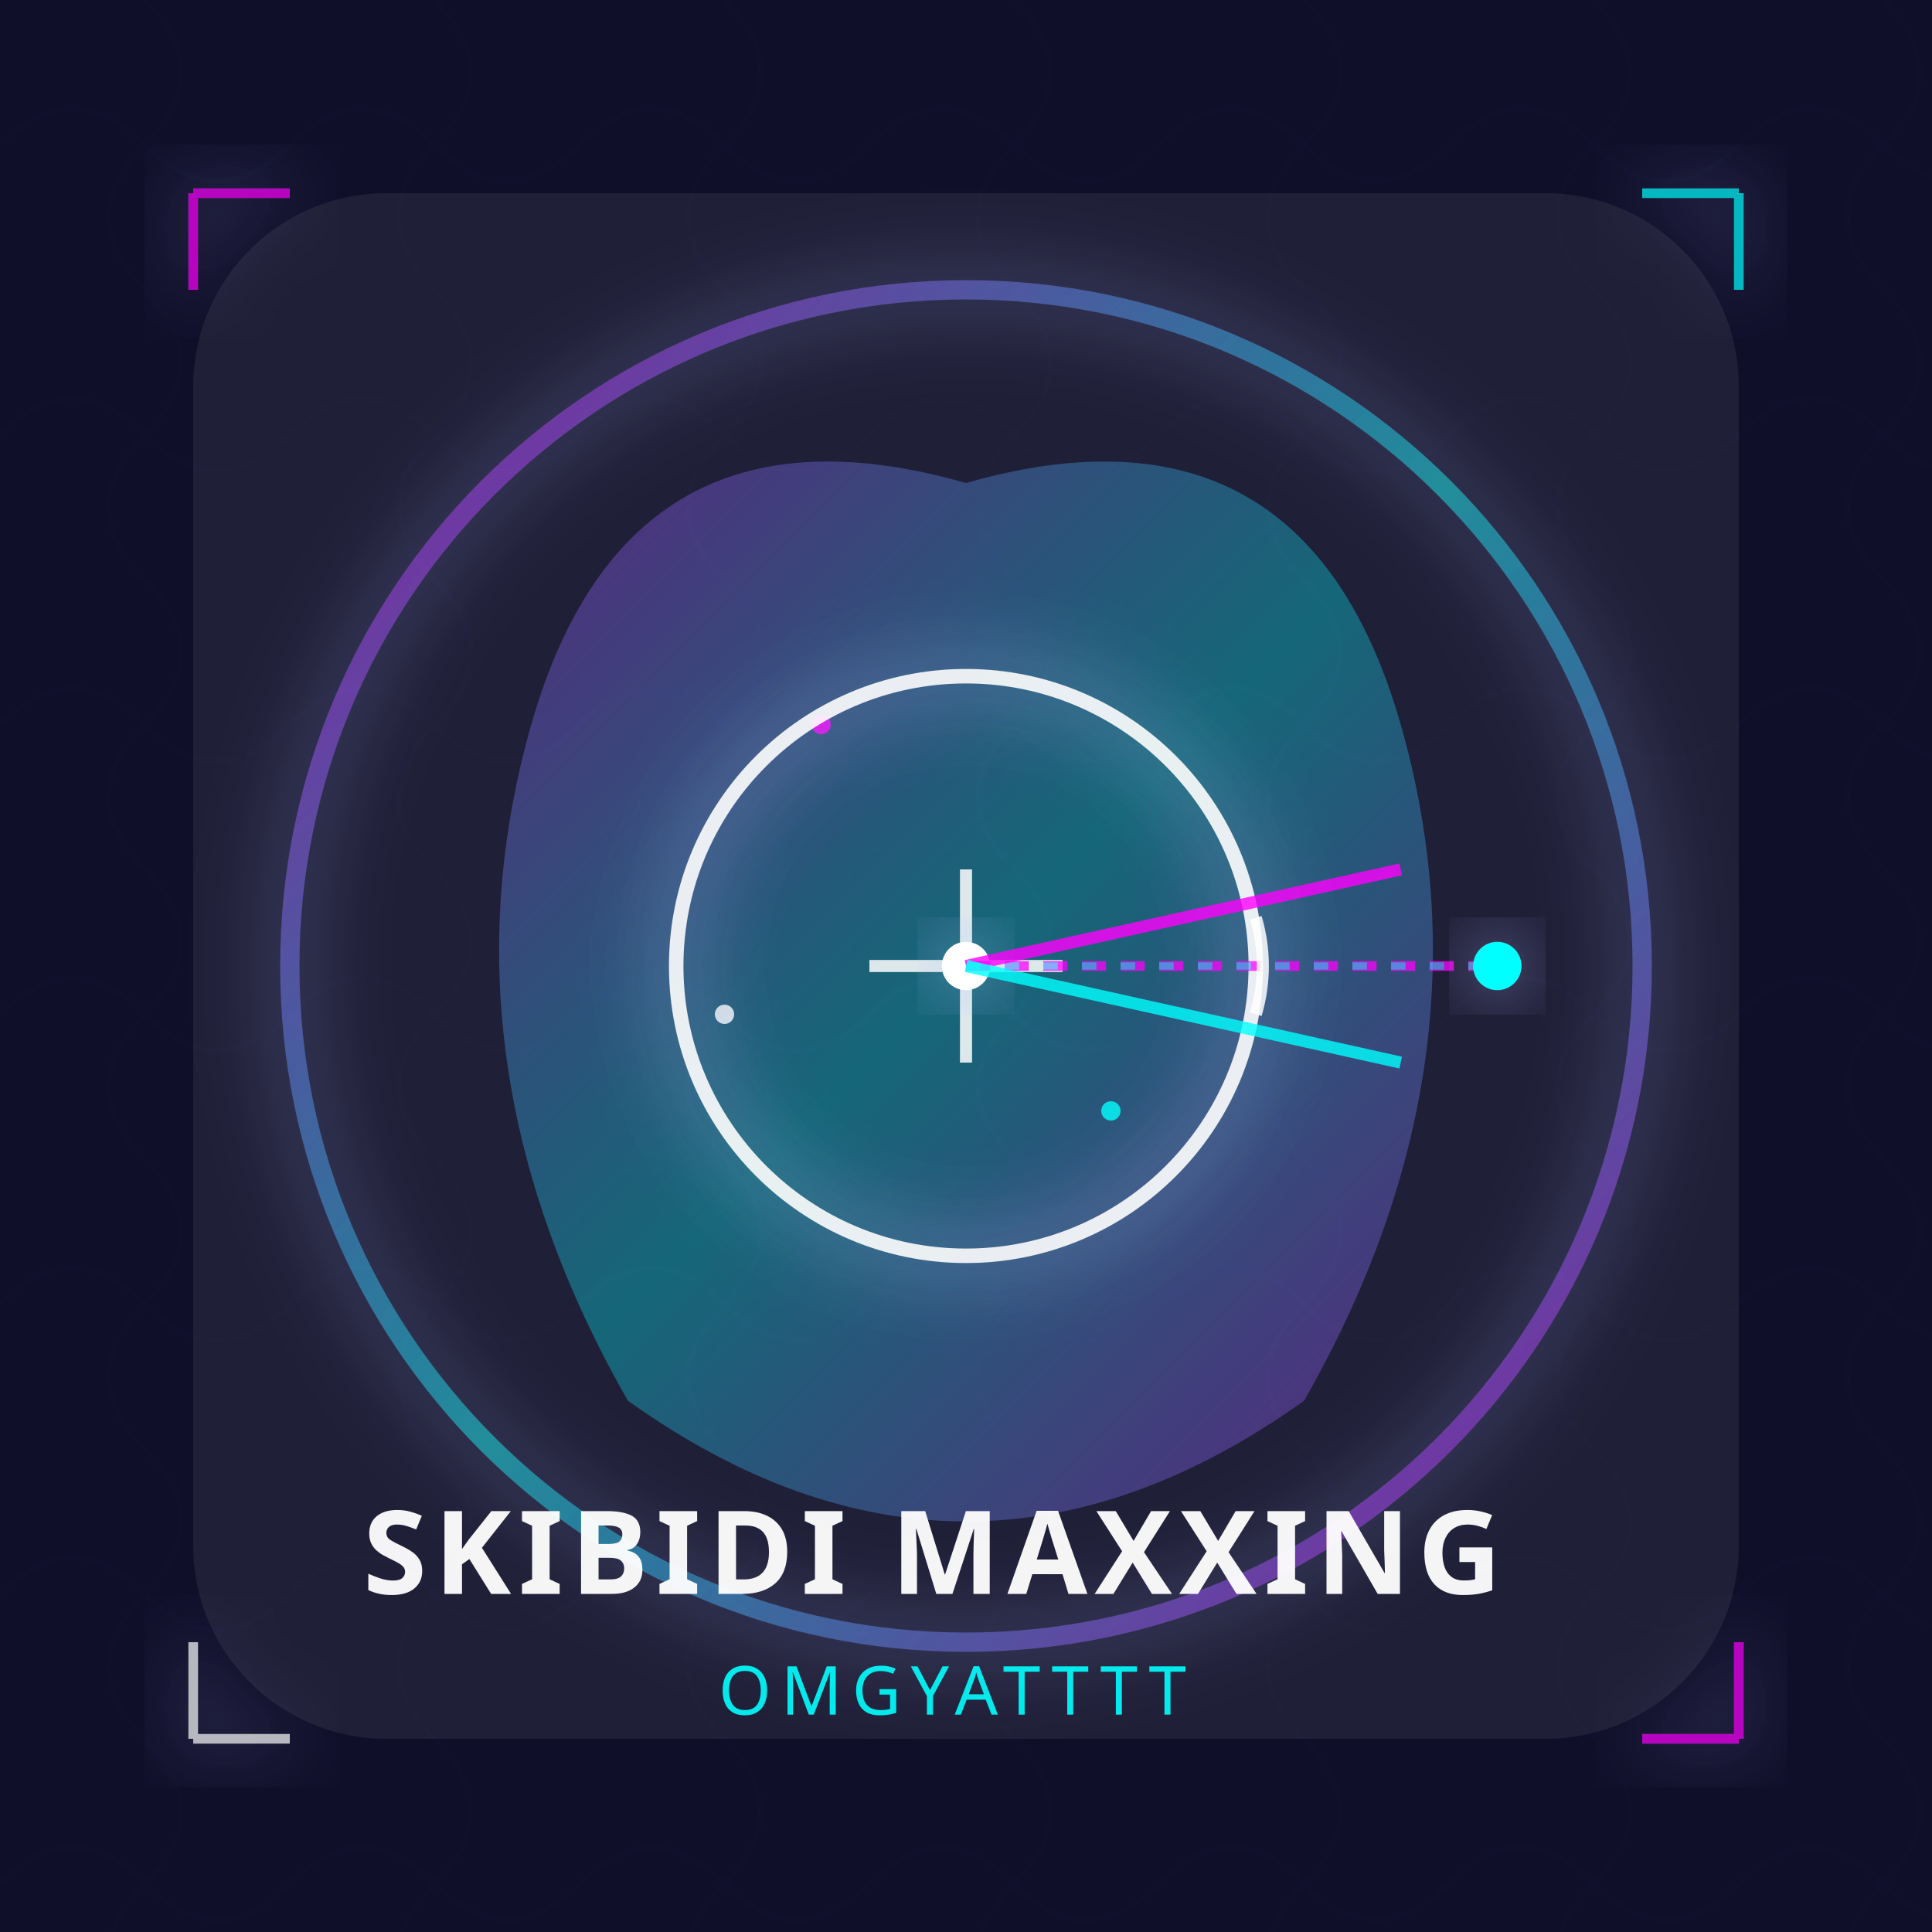
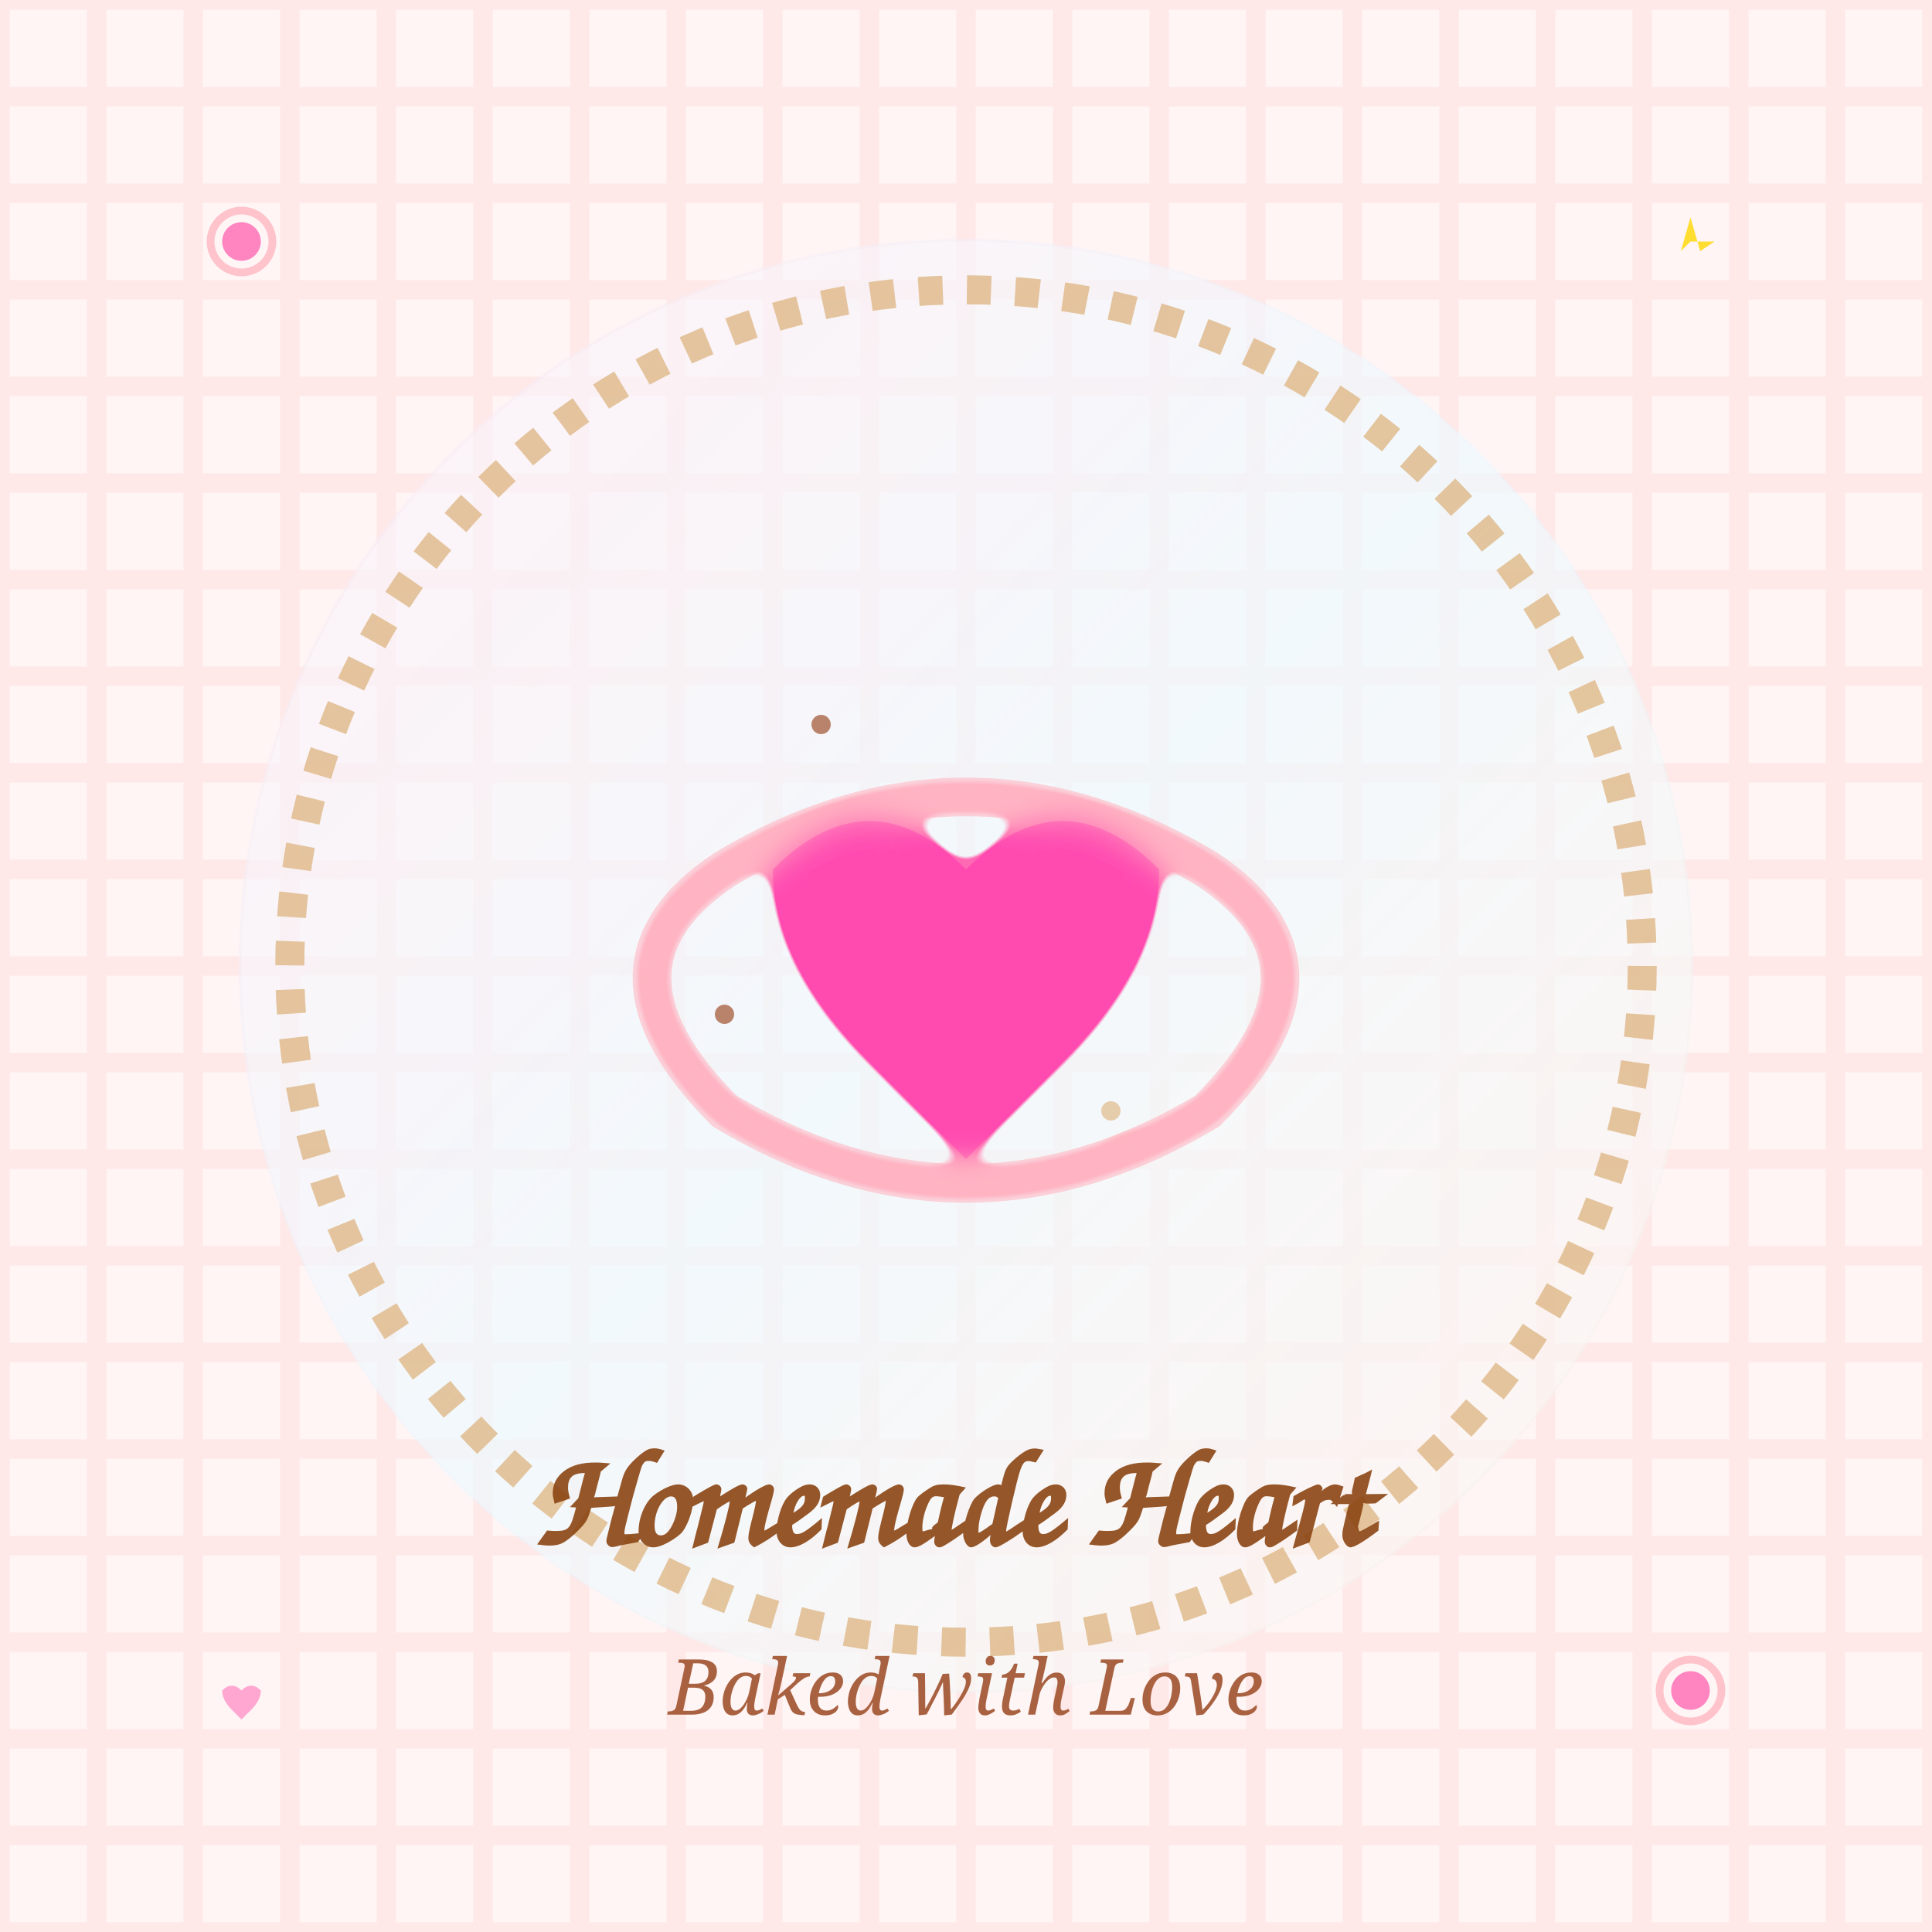
<svg xmlns="http://www.w3.org/2000/svg" width="400" height="400" viewBox="0 0 400 400">
  <defs>
    <linearGradient id="mainGradient" x1="0%" y1="0%" x2="100%" y2="100%">
-       <stop offset="0%" stop-color="#FF00FF" stop-opacity="0.9" />
-       <stop offset="50%" stop-color="#00FFFF" stop-opacity="0.8" />
-       <stop offset="100%" stop-color="#FF00FF" stop-opacity="0.9" />
+       <stop offset="0%" stop-color="#FFE8F0" stop-opacity="0.9" />
+       <stop offset="50%" stop-color="#E6F7FF" stop-opacity="0.8" />
+       <stop offset="100%" stop-color="#FFF0E6" stop-opacity="0.9" />
    </linearGradient>
-     <filter id="glassEffect" x="-20%" y="-20%" width="140%" height="140%">
-       <feGaussianBlur in="SourceGraphic" stdDeviation="6" result="blur" />
-       <feColorMatrix in="blur" mode="matrix" values="1 0 0 0 0  0 1 0 0 0  0 0 1 0 0  0 0 0 15 -5" result="glass" />
-       <feBlend in="SourceGraphic" in2="glass" mode="overlay" />
+     <pattern id="ginghamPattern" width="20" height="20" patternUnits="userSpaceOnUse">
+       <rect width="20" height="20" fill="#FFF5F5" />
+       <path d="M0 0 L20 0 L20 20" fill="none" stroke="#FFE8E8" stroke-width="4" />
+       <path d="M0 0 L0 20 L20 20" fill="none" stroke="#FFE8E8" stroke-width="4" />
+     </pattern>
+     <filter id="softGlow">
+       <feGaussianBlur in="SourceGraphic" stdDeviation="3" result="blur" />
+       <feColorMatrix in="blur" type="matrix" values="1 0 0 0 0  0 1 0 0 0  0 0 1 0 0  0 0 0 15 -5" result="glow" />
+       <feBlend in="SourceGraphic" in2="glow" mode="soft-light" />
    </filter>
-     <filter id="multiGlow" x="-50%" y="-50%" width="200%" height="200%">
-       <feGaussianBlur in="SourceAlpha" stdDeviation="8" result="blur" />
-       <feFlood flood-color="#FF00FF" flood-opacity="0.5" result="glowColor1" />
-       <feComposite in="glowColor1" in2="blur" operator="in" result="glow1" />
-       <feFlood flood-color="#00FFFF" flood-opacity="0.5" result="glowColor2" />
-       <feComposite in="glowColor2" in2="blur" operator="in" result="glow2" />
-       <feMerge>
-         <feMergeNode in="glow1" />
-         <feMergeNode in="glow2" />
-         <feMergeNode in="SourceGraphic" />
-       </feMerge>
-     </filter>
-     <pattern id="organicGrid" width="60" height="60" patternUnits="userSpaceOnUse">
-       <path d="M 0 30 Q 15 15 30 30 T 60 30 M 30 0 Q 45 15 30 30 T 30 60" fill="none" stroke="#1A1A40" stroke-width="1" opacity="0.2" />
-     </pattern>
-     <clipPath id="blobClip">
-       <path d="M200,100 Q270,80 290,150 Q310,220 270,290 Q200,340 130,290 Q90,220 110,150 Q130,80 200,100 Z" />
+     <clipPath id="circleClip">
+       <circle cx="200" cy="200" r="130" />
    </clipPath>
  </defs>
-   <rect width="400" height="400" fill="#0F0F2A" />
-   <rect width="400" height="400" fill="url(#organicGrid)" opacity="0.5" />
-   <rect x="40" y="40" width="320" height="320" rx="40" fill="rgba(255,255,255,0.08)" filter="url(#glassEffect)" opacity="0.85" />
-   <g clip-path="url(#blobClip)">
-     <rect x="70" y="70" width="260" height="260" fill="url(#mainGradient)" opacity="0.4">
-       <animate attributeName="opacity" values="0.4;0.7;0.4" dur="6s" repeatCount="indefinite" />
-       <animateTransform attributeName="transform" type="rotate" from="0 200 200" to="360 200 200" dur="20s" repeatCount="indefinite" />
-     </rect>
-     <g opacity="0.8">
-       <circle cx="170" cy="150" r="2" fill="#FF00FF">
-         <animate attributeName="cx" values="170;180;170" dur="3s" repeatCount="indefinite" />
-         <animate attributeName="cy" values="150;160;150" dur="4s" repeatCount="indefinite" />
-         <animate attributeName="r" values="2;3;2" dur="2s" repeatCount="indefinite" />
+   <rect width="400" height="400" fill="url(#ginghamPattern)" />
+   <circle cx="200" cy="200" r="150" fill="url(#mainGradient)" opacity="0.7" filter="url(#softGlow)" />
+   <g clip-path="url(#circleClip)" filter="url(#softGlow)">
+     <path d="M150,180 Q200,150 250,180 Q280,200 250,230 Q200,260 150,230 Q120,200 150,180 Z" fill="none" stroke="#FFB6C1" stroke-width="8" stroke-linecap="round" opacity="0.6">
+       <animate attributeName="d" dur="10s" values="                 M150,180 Q200,150 250,180 Q280,200 250,230 Q200,260 150,230 Q120,200 150,180 Z;                 M155,175 Q200,155 245,185 Q275,205 245,225 Q200,255 155,225 Q125,205 155,175 Z;                 M150,180 Q200,150 250,180 Q280,200 250,230 Q200,260 150,230 Q120,200 150,180 Z" repeatCount="indefinite" />
+     </path>
+     <path d="M200 180 Q220 160 240 180 Q240 200 220 220 L200 240 L180 220 Q160 200 160 180 Q180 160 200 180 Z" fill="#FF69B4" opacity="0.8">
+       <animate attributeName="opacity" values="0.8;0.9;0.8" dur="4s" repeatCount="indefinite" />
+     </path>
+     <g opacity="0.7">
+       <circle cx="170" cy="150" r="2" fill="#A0522D">
+         <animate attributeName="cy" values="150;170;150" dur="5s" repeatCount="indefinite" />
      </circle>
-       <circle cx="230" cy="230" r="2" fill="#00FFFF">
-         <animate attributeName="cx" values="230;220;230" dur="4s" repeatCount="indefinite" />
-         <animate attributeName="cy" values="230;220;230" dur="3s" repeatCount="indefinite" />
-         <animate attributeName="r" values="2;3;2" dur="2.5s" repeatCount="indefinite" />
+       <circle cx="230" cy="230" r="2" fill="#DEB887">
+         <animate attributeName="cy" values="230;250;230" dur="4s" repeatCount="indefinite" />
      </circle>
-       <circle cx="150" cy="210" r="2" fill="#FFFFFF">
-         <animate attributeName="cx" values="150;140;150" dur="5s" repeatCount="indefinite" />
-         <animate attributeName="cy" values="210;200;210" dur="4s" repeatCount="indefinite" />
-         <animate attributeName="r" values="2;3;2" dur="3s" repeatCount="indefinite" />
+       <circle cx="150" cy="210" r="2" fill="#A0522D">
+         <animate attributeName="cy" values="210;230;210" dur="6s" repeatCount="indefinite" />
      </circle>
    </g>
  </g>
-   <circle cx="200" cy="200" r="140" fill="none" stroke="url(#mainGradient)" stroke-width="4" opacity="0.6" filter="url(#multiGlow)">
-     <animate attributeName="r" values="140;145;140" dur="5s" repeatCount="indefinite" />
-     <animate attributeName="opacity" values="0.6;0.8;0.6" dur="5s" repeatCount="indefinite" />
+   <circle cx="200" cy="200" r="140" fill="none" stroke="#DEB887" stroke-width="6" stroke-dasharray="5,5" opacity="0.8">
+     <animateTransform attributeName="transform" type="rotate" from="0 200 200" to="360 200 200" dur="30s" repeatCount="indefinite" />
  </circle>
-   <circle cx="200" cy="200" r="60" fill="none" stroke="#FFFFFF" stroke-width="3" opacity="0.9" filter="url(#multiGlow)">
-     <animate attributeName="r" values="60;63;60" dur="4s" repeatCount="indefinite" />
-     <animate attributeName="stroke-opacity" values="0.9;0.7;0.9" dur="4s" repeatCount="indefinite" />
-   </circle>
-   <g opacity="0.85">
-     <line x1="180" y1="200" x2="220" y2="200" stroke="#FFFFFF" stroke-width="2.5">
-       <animate attributeName="x1" values="180;175;180" dur="2.5s" repeatCount="indefinite" />
-       <animate attributeName="x2" values="220;225;220" dur="2.5s" repeatCount="indefinite" />
-     </line>
-     <line x1="200" y1="180" x2="200" y2="220" stroke="#FFFFFF" stroke-width="2.5">
-       <animate attributeName="y1" values="180;175;180" dur="2.5s" repeatCount="indefinite" />
-       <animate attributeName="y2" values="220;225;220" dur="2.5s" repeatCount="indefinite" />
-     </line>
-   </g>
-   <circle cx="200" cy="200" r="5" fill="#FFFFFF" filter="url(#multiGlow)">
-     <animate attributeName="r" values="5;7;5" dur="1.5s" repeatCount="indefinite" />
-   </circle>
-   <g opacity="0.75">
-     <line x1="200" y1="200" x2="310" y2="200" stroke="#FF00FF" stroke-width="2" stroke-dasharray="5,3">
-       <animate attributeName="stroke-dashoffset" values="0;8;0" dur="2s" repeatCount="indefinite" />
-     </line>
-     <line x1="200" y1="200" x2="310" y2="200" stroke="#00FFFF" stroke-width="1.5" stroke-dasharray="3,5" opacity="0.6">
-       <animate attributeName="stroke-dashoffset" values="8;0;8" dur="2s" repeatCount="indefinite" />
-     </line>
-   </g>
-   <circle cx="310" cy="200" r="5" fill="#00FFFF" filter="url(#multiGlow)">
-     <animate attributeName="r" values="5;7;5" dur="1.5s" repeatCount="indefinite" />
-   </circle>
+   <text x="200" y="320" text-anchor="middle" font-family="cursive" font-size="28" fill="#8B4513" opacity="0.9" font-weight="bold">
+         Homemade Heart
+         <animate attributeName="opacity" values="0.9;0.7;0.9" dur="4s" repeatCount="indefinite" />
+   </text>
+   <text x="200" y="355" text-anchor="middle" font-family="serif" font-size="16" fill="#A0522D" opacity="0.9" font-style="italic">
+         Baked with Love
+     </text>
  <g opacity="0.8">
-     <line x1="200" y1="200" x2="290" y2="180" stroke="#FF00FF" stroke-width="2.5">
-       <animate attributeName="x2" values="290;295;290" dur="4s" repeatCount="indefinite" />
-       <animate attributeName="y2" values="180;175;180" dur="4s" repeatCount="indefinite" />
-     </line>
-     <line x1="200" y1="200" x2="290" y2="220" stroke="#00FFFF" stroke-width="2.5">
-       <animate attributeName="x2" values="290;295;290" dur="4s" repeatCount="indefinite" />
-       <animate attributeName="y2" values="220;225;220" dur="4s" repeatCount="indefinite" />
-     </line>
-   </g>
-   <path d="M 260 190 A 35 35 0 0 1 260 210" fill="none" stroke="#FFFFFF" stroke-width="2.5" opacity="0.85">
-     <animate attributeName="d" values="M 260 190 A 35 35 0 0 1 260 210; M 260 188 A 37 37 0 0 1 260 212; M 260 190 A 35 35 0 0 1 260 210" dur="5s" repeatCount="indefinite" />
-   </path>
-   <text x="200" y="330" text-anchor="middle" font-family="'Orbitron', sans-serif" font-size="24" font-weight="600" fill="#FFFFFF" opacity="0.95" letter-spacing="1.5">
-         SKIBIDI MAXXING
-         <animate attributeName="opacity" values="0.95;0.65;0.95" dur="4s" repeatCount="indefinite" />
-     <animate attributeName="letter-spacing" values="1.5;2;1.5" dur="6s" repeatCount="indefinite" />
-   </text>
-   <text x="200" y="355" text-anchor="middle" font-family="'Orbitron', sans-serif" font-size="14" font-weight="400" fill="#00FFFF" opacity="0.9" letter-spacing="2">
-         OMGYATTTT
-         <animate attributeName="opacity" values="0.9;0.7;0.9" dur="5s" repeatCount="indefinite" />
-   </text>
-   <g opacity="0.7">
-     <g filter="url(#multiGlow)">
-       <line x1="40" y1="40" x2="60" y2="40" stroke="#FF00FF" stroke-width="2">
-         <animate attributeName="x2" values="60;65;60" dur="3s" repeatCount="indefinite" />
-       </line>
-       <line x1="40" y1="40" x2="40" y2="60" stroke="#FF00FF" stroke-width="2">
-         <animate attributeName="y2" values="60;65;60" dur="3s" repeatCount="indefinite" />
-       </line>
+     <g transform="translate(50, 50) scale(0.8)">
+       <circle cx="0" cy="0" r="5" fill="#FF69B4" />
+       <circle cx="0" cy="0" r="8" fill="none" stroke="#FFB6C1" stroke-width="2" />
    </g>
-     <g filter="url(#multiGlow)">
-       <line x1="360" y1="40" x2="340" y2="40" stroke="#00FFFF" stroke-width="2">
-         <animate attributeName="x2" values="340;335;340" dur="3s" repeatCount="indefinite" />
-       </line>
-       <line x1="360" y1="40" x2="360" y2="60" stroke="#00FFFF" stroke-width="2">
-         <animate attributeName="y2" values="60;65;60" dur="3s" repeatCount="indefinite" />
-       </line>
+     <g transform="translate(350, 50)">
+       <path d="M0,-5 L2,2 L5,0 L0,0 L-2,2 Z" fill="#FFD700" />
    </g>
-     <g filter="url(#multiGlow)">
-       <line x1="40" y1="360" x2="60" y2="360" stroke="#FFFFFF" stroke-width="2">
-         <animate attributeName="x2" values="60;65;60" dur="3s" repeatCount="indefinite" />
-       </line>
-       <line x1="40" y1="360" x2="40" y2="340" stroke="#FFFFFF" stroke-width="2">
-         <animate attributeName="y2" values="340;335;340" dur="3s" repeatCount="indefinite" />
-       </line>
+     <g transform="translate(50, 350)">
+       <path d="M0,0 Q2,-2 4,0 Q4,2 2,4 L0,6 L-2,4 Q-4,2 -4,0 Q-2,-2 0,0 Z" fill="#FF69B4" opacity="0.7" />
    </g>
-     <g filter="url(#multiGlow)">
-       <line x1="360" y1="360" x2="340" y2="360" stroke="#FF00FF" stroke-width="2">
-         <animate attributeName="x2" values="340;335;340" dur="3s" repeatCount="indefinite" />
-       </line>
-       <line x1="360" y1="360" x2="360" y2="340" stroke="#FF00FF" stroke-width="2">
-         <animate attributeName="y2" values="340;335;340" dur="3s" repeatCount="indefinite" />
-       </line>
+     <g transform="translate(350, 350) scale(0.8)">
+       <circle cx="0" cy="0" r="5" fill="#FF69B4" />
+       <circle cx="0" cy="0" r="8" fill="none" stroke="#FFB6C1" stroke-width="2" />
    </g>
  </g>
</svg>
